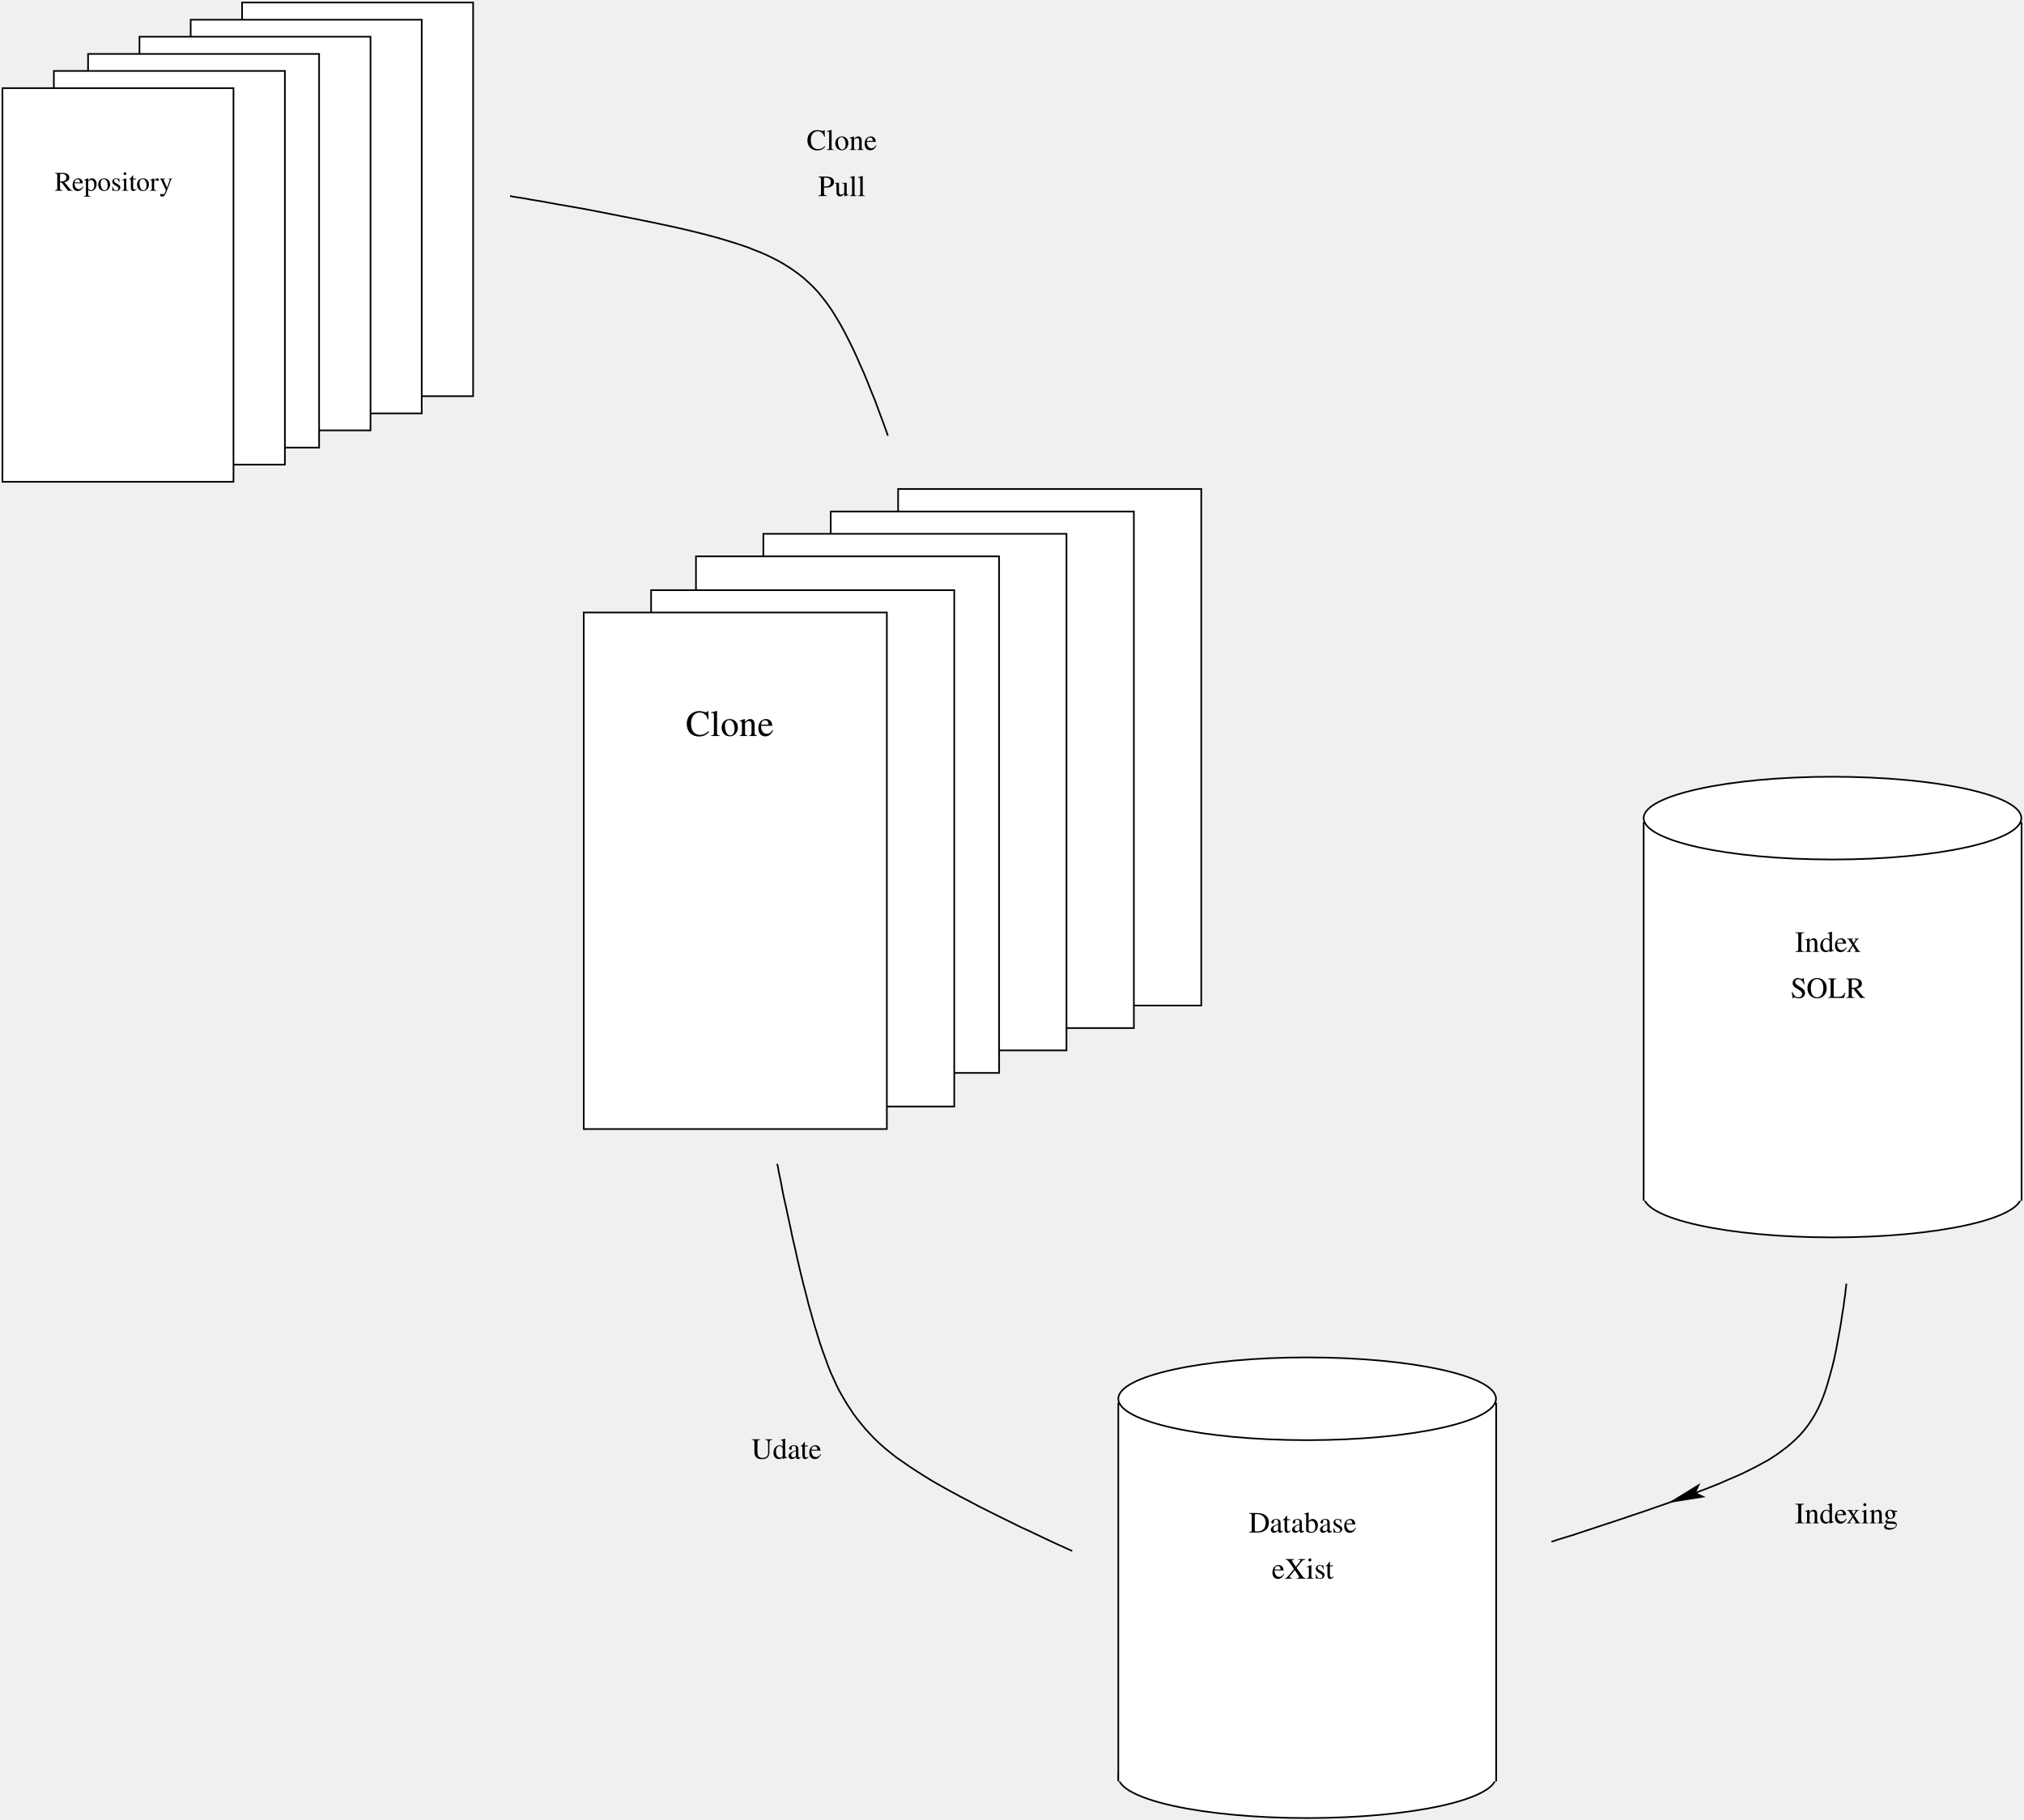
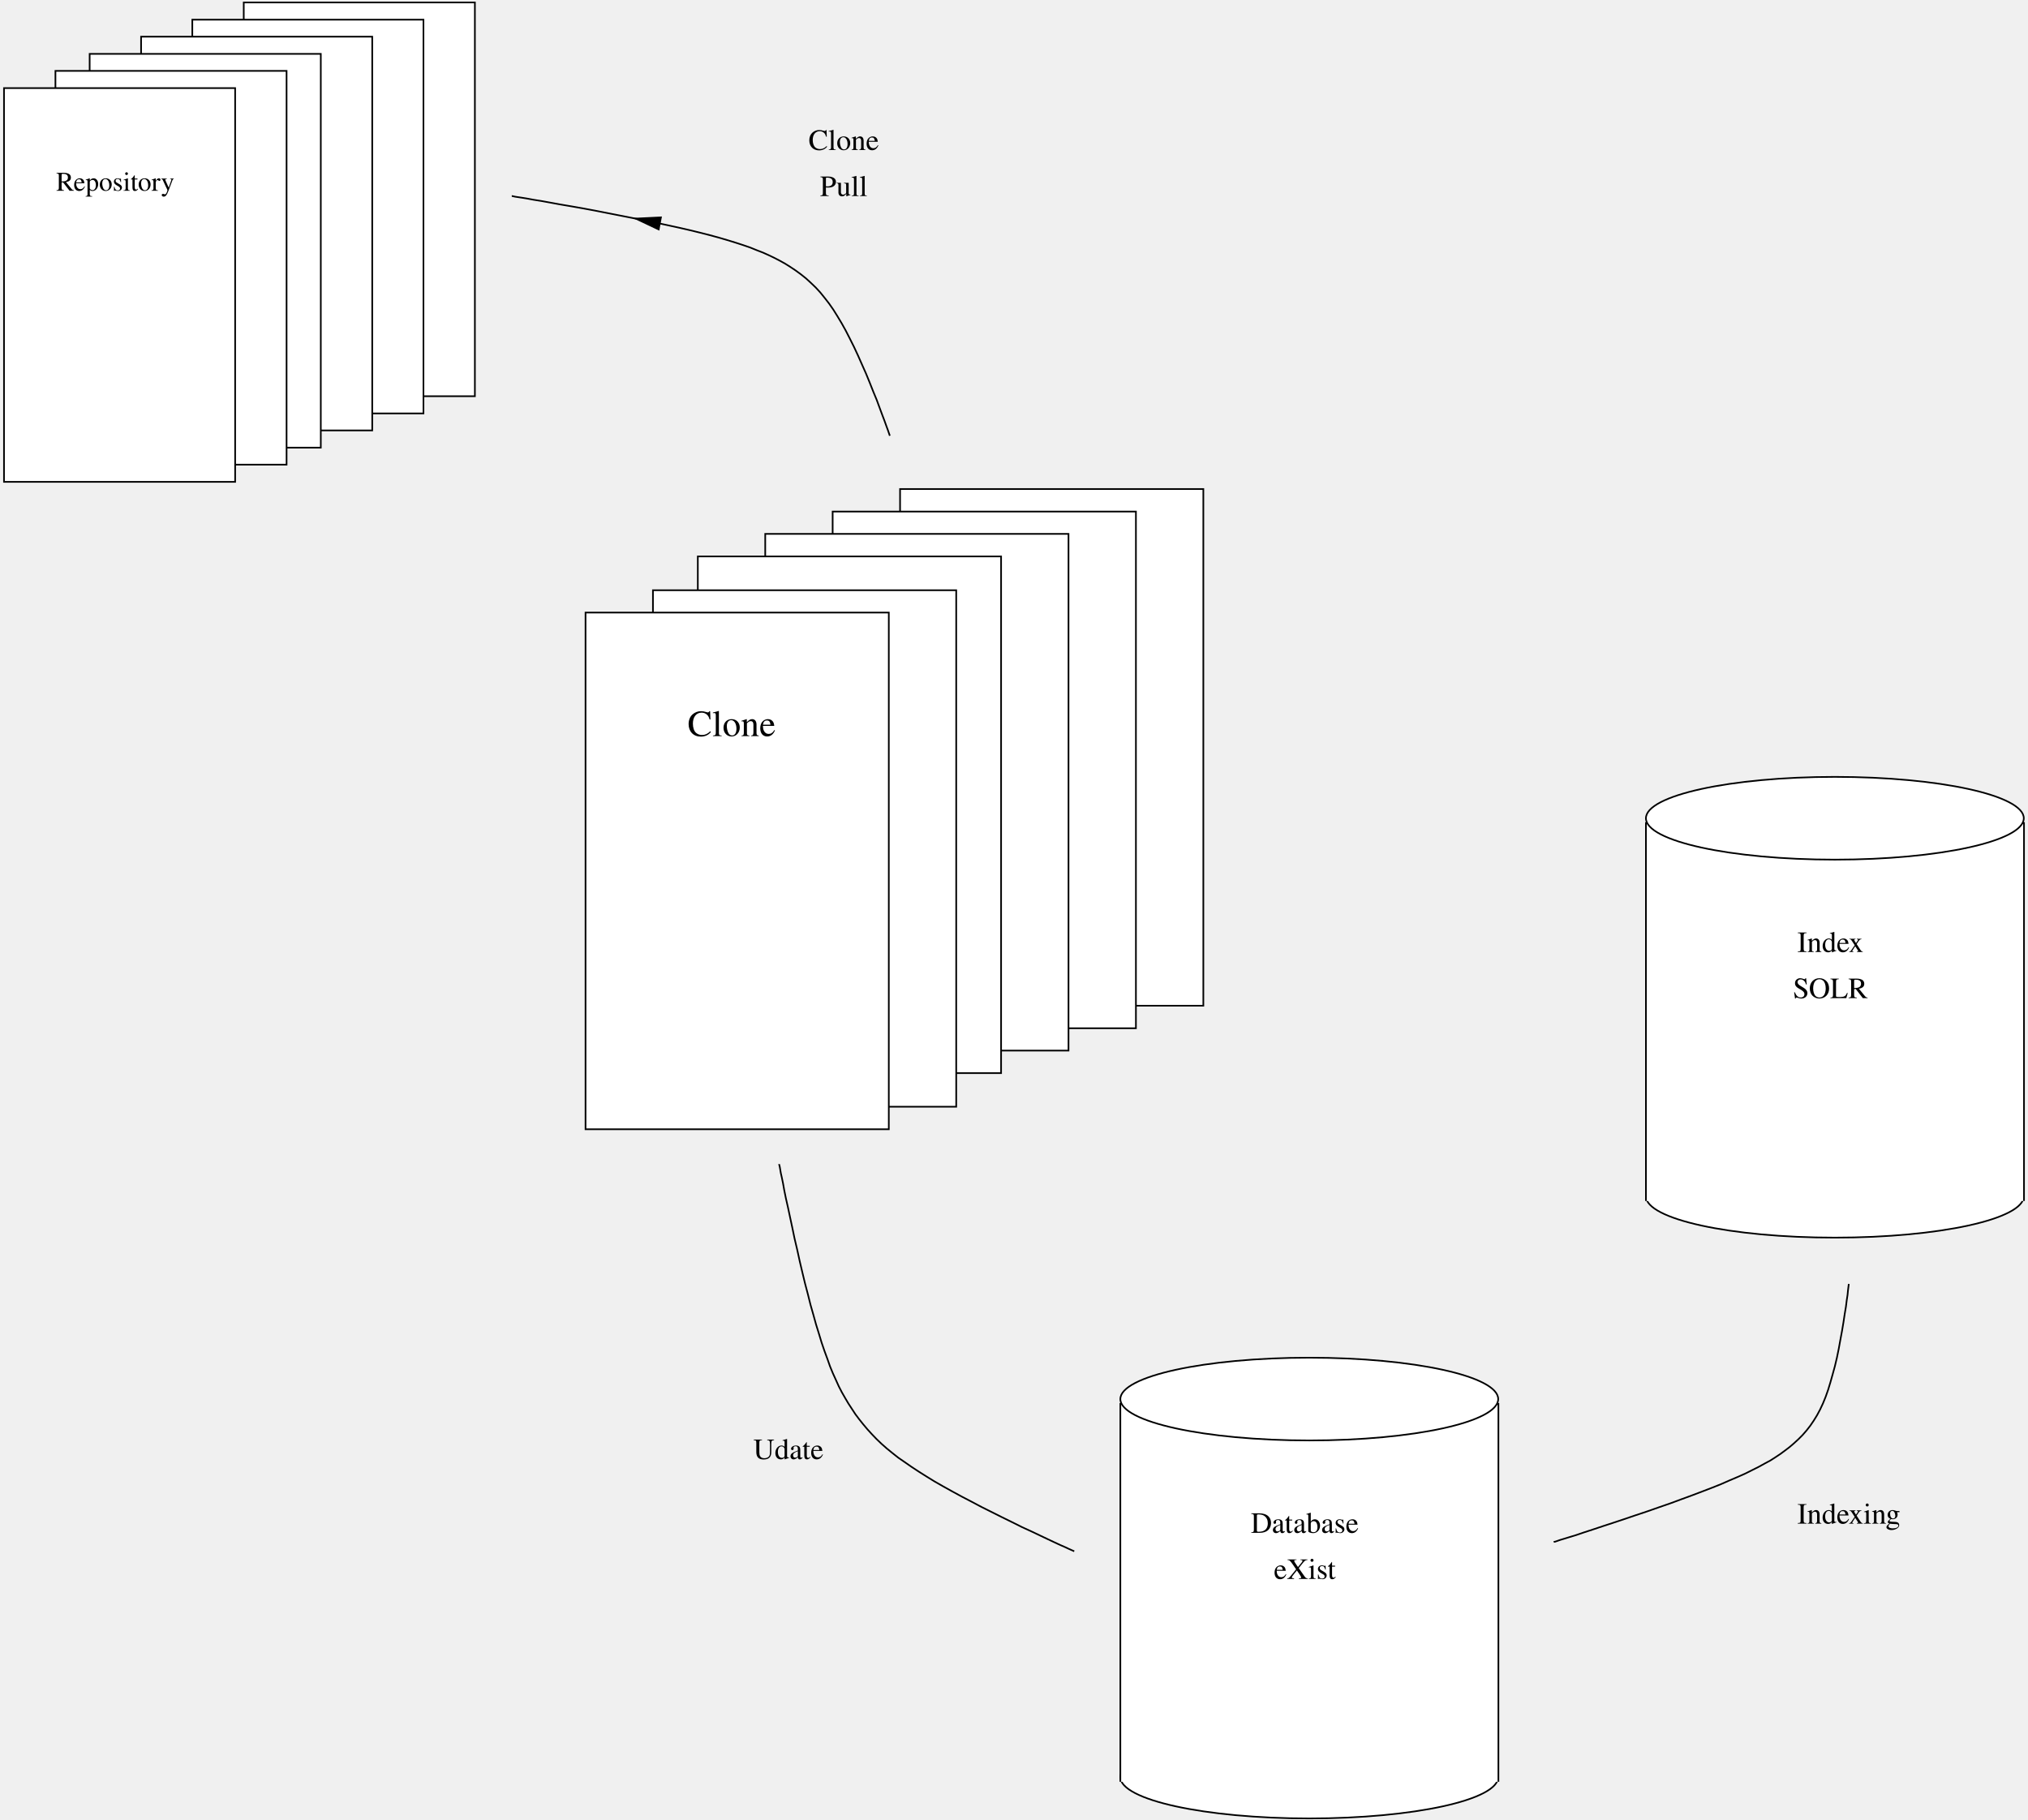
- <svg xmlns="http://www.w3.org/2000/svg" width="623pt" height="560pt" viewBox="1830 573 9882 8882">
+ <svg xmlns="http://www.w3.org/2000/svg" width="312pt" height="280pt" viewBox="1830 573 9882 8882">
  <g fill="none">
    <ellipse cx="10777" cy="6412" rx="922" ry="202" fill="#ffffff" stroke="#000000" stroke-width="8px" />
    <ellipse cx="8212" cy="9247" rx="922" ry="202" fill="#ffffff" stroke="#000000" stroke-width="8px" />
    <rect x="3012" y="585" width="1128" height="1922" fill="#ffffff" stroke="#000000" stroke-width="8px" />
    <rect x="6215" y="2960" width="1480" height="2522" fill="#ffffff" stroke="#000000" stroke-width="8px" />
    <rect x="2761" y="669" width="1128" height="1922" fill="#ffffff" stroke="#000000" stroke-width="8px" />
    <rect x="5886" y="3070" width="1480" height="2522" fill="#ffffff" stroke="#000000" stroke-width="8px" />
    <rect x="2511" y="752" width="1128" height="1922" fill="#ffffff" stroke="#000000" stroke-width="8px" />
    <rect x="5557" y="3179" width="1480" height="2522" fill="#ffffff" stroke="#000000" stroke-width="8px" />
    <rect x="2260" y="836" width="1128" height="1922" fill="#ffffff" stroke="#000000" stroke-width="8px" />
    <rect x="5228" y="3289" width="1480" height="2522" fill="#ffffff" stroke="#000000" stroke-width="8px" />
    <rect x="2093" y="919" width="1128" height="1922" fill="#ffffff" stroke="#000000" stroke-width="8px" />
    <rect x="5009" y="3454" width="1480" height="2521" fill="#ffffff" stroke="#000000" stroke-width="8px" />
    <rect x="1842" y="1003" width="1128" height="1922" fill="#ffffff" stroke="#000000" stroke-width="8px" />
    <polyline points=" 9855,6435 9855,4590 11700,4590 11700,6435" fill="#ffffff" stroke="#000000" stroke-width="8px" />
    <rect x="4680" y="3563" width="1480" height="2522" fill="#ffffff" stroke="#000000" stroke-width="8px" />
    <polyline points=" 7290,9270 7290,7425 9135,7425 9135,9270" fill="#ffffff" stroke="#000000" stroke-width="8px" />
-     <polyline points=" 9405,8100 9407,8099 9412,8098 9421,8095 9435,8090 9455,8084 9481,8076 9514,8066  9552,8053 9595,8039 9643,8023 9695,8006 9749,7988 9805,7969 9862,7950 9919,7930  9974,7911 10028,7891 10080,7872 10130,7853 10177,7835 10222,7817 10263,7799 10303,7782  10339,7766 10373,7749 10405,7733 10434,7717 10462,7702 10487,7686 10511,7670  10534,7653 10555,7637 10575,7620 10598,7599 10619,7578 10639,7555 10657,7532  10674,7507 10690,7481 10705,7453 10719,7423 10732,7391 10744,7357 10755,7321  10766,7282 10777,7242 10787,7200 10796,7156 10804,7112 10812,7069 10819,7027  10825,6987 10831,6951 10835,6919 10839,6893 10841,6872 10845,6840" stroke="#000000" stroke-width="8px" stroke-linejoin="bevel" />
+     <polyline points=" 4320,1530 4322,1530 4327,1531 4336,1533 4349,1535 4369,1538 4394,1542 4426,1548  4464,1554 4508,1562 4557,1571 4610,1580 4667,1590 4726,1601 4787,1613 4848,1625  4909,1637 4969,1649 5028,1661 5084,1673 5139,1685 5191,1697 5240,1709 5287,1721  5331,1733 5372,1745 5411,1757 5448,1769 5483,1781 5515,1794 5546,1806 5575,1819  5602,1832 5629,1846 5654,1860 5678,1875 5705,1893 5731,1912 5756,1932 5780,1954  5803,1976 5826,2001 5847,2027 5868,2054 5889,2084 5909,2116 5930,2151 5950,2187  5970,2226 5990,2266 6010,2309 6029,2352 6049,2397 6067,2441 6084,2484 6101,2525  6115,2563 6128,2598 6139,2627 6148,2652 6155,2671 6165,2700" stroke="#000000" stroke-width="8px" stroke-linejoin="bevel" />
    <polygon points="" stroke="#000000" stroke-width="8px" stroke-miterlimit="8" fill="#000000" />
    <defs>
      <clipPath id="cp0">
-         <path clip-rule="evenodd" d="M 1830,573 H 11712 V 9455 H 1830 z   M 10144,7880 10105,7862 10123,7824 9965,7907 9970,7920z" />
+         <path clip-rule="evenodd" d="M 1830,573 H 11712 V 9455 H 1830 z   M 5037,1693 5048,1634 4904,1629 4901,1642z" />
      </clipPath>
    </defs>
    <polyline points=" 5625,6255 5625,6257 5626,6261 5628,6269 5630,6281 5633,6299 5638,6321 5644,6350  5650,6384 5658,6423 5668,6467 5678,6514 5689,6565 5700,6618 5713,6673 5725,6728  5738,6783 5751,6837 5765,6890 5778,6942 5792,6991 5805,7038 5819,7083 5832,7126  5846,7167 5860,7205 5873,7242 5887,7276 5902,7309 5916,7340 5931,7369 5947,7397  5963,7424 5980,7450 5997,7476 6015,7500 6035,7525 6056,7550 6077,7573 6100,7597  6124,7620 6150,7643 6177,7665 6206,7688 6238,7710 6271,7733 6306,7756 6344,7780  6383,7804 6425,7828 6470,7853 6516,7878 6564,7903 6613,7929 6663,7954 6713,7979  6762,8003 6810,8027 6856,8048 6898,8068 6936,8086 6970,8102 6998,8115 7021,8125  7038,8133 7065,8145" clip-path="url(#cp0)" stroke="#000000" stroke-width="8px" stroke-linejoin="bevel" />
-     <polygon points=" 10123,7824 9993,7904 10144,7880 10105,7862 10123,7824" stroke="#000000" stroke-width="8px" stroke-miterlimit="8" fill="#000000" />
+     <polygon points=" 5048,1634 4925,1640 5037,1693 5048,1634" stroke="#000000" stroke-width="8px" stroke-miterlimit="8" fill="#000000" />
    <defs>
      <clipPath id="cp1">
-         <path clip-rule="evenodd" d="M 1830,573 H 11712 V 9455 H 1830 z   M 10144,7880 10105,7862 10123,7824 9965,7907 9970,7920z" />
+         <path clip-rule="evenodd" d="M 1830,573 H 11712 V 9455 H 1830 z   M 5037,1693 5048,1634 4904,1629 4901,1642z" />
      </clipPath>
    </defs>
-     <polyline points=" 4320,1530 4322,1530 4327,1531 4336,1533 4349,1535 4369,1538 4394,1542 4426,1548  4464,1554 4508,1562 4557,1571 4610,1580 4667,1590 4726,1601 4787,1613 4848,1625  4909,1637 4969,1649 5028,1661 5084,1673 5139,1685 5191,1697 5240,1709 5287,1721  5331,1733 5372,1745 5411,1757 5448,1769 5483,1781 5515,1794 5546,1806 5575,1819  5602,1832 5629,1846 5654,1860 5678,1875 5705,1893 5731,1912 5756,1932 5780,1954  5803,1976 5826,2001 5847,2027 5868,2054 5889,2084 5909,2116 5930,2151 5950,2187  5970,2226 5990,2266 6010,2309 6029,2352 6049,2397 6067,2441 6084,2484 6101,2525  6115,2563 6128,2598 6139,2627 6148,2652 6155,2671 6165,2700" clip-path="url(#cp1)" stroke="#000000" stroke-width="8px" stroke-linejoin="bevel" />
+     <polyline points=" 9405,8100 9407,8099 9412,8098 9421,8095 9435,8090 9455,8084 9481,8076 9514,8066  9552,8053 9595,8039 9643,8023 9695,8006 9749,7988 9805,7969 9862,7950 9919,7930  9974,7911 10028,7891 10080,7872 10130,7853 10177,7835 10222,7817 10263,7799 10303,7782  10339,7766 10373,7749 10405,7733 10434,7717 10462,7702 10487,7686 10511,7670  10534,7653 10555,7637 10575,7620 10598,7599 10619,7578 10639,7555 10657,7532  10674,7507 10690,7481 10705,7453 10719,7423 10732,7391 10744,7357 10755,7321  10766,7282 10777,7242 10787,7200 10796,7156 10804,7112 10812,7069 10819,7027  10825,6987 10831,6951 10835,6919 10839,6893 10841,6872 10845,6840" clip-path="url(#cp1)" stroke="#000000" stroke-width="8px" stroke-linejoin="bevel" />
    <polyline points="" stroke="#000000" stroke-width="8px" stroke-miterlimit="8" fill="#000000" />
    <text xml:space="preserve" x="5940" y="1305" fill="#000000" font-family="Times" font-style="normal" font-weight="normal" font-size="144" text-anchor="middle">Clone</text>
    <text xml:space="preserve" x="5940" y="1530" fill="#000000" font-family="Times" font-style="normal" font-weight="normal" font-size="144" text-anchor="middle">Pull</text>
    <text xml:space="preserve" x="2385" y="1504" fill="#000000" font-family="Times" font-style="normal" font-weight="normal" font-size="132" text-anchor="middle">Repository</text>
    <text xml:space="preserve" x="10755" y="5220" fill="#000000" font-family="Times" font-style="normal" font-weight="normal" font-size="144" text-anchor="middle">Index</text>
    <text xml:space="preserve" x="10755" y="5445" fill="#000000" font-family="Times" font-style="normal" font-weight="normal" font-size="144" text-anchor="middle">SOLR</text>
    <text xml:space="preserve" x="8190" y="8055" fill="#000000" font-family="Times" font-style="normal" font-weight="normal" font-size="144" text-anchor="middle">Database</text>
    <text xml:space="preserve" x="8190" y="8280" fill="#000000" font-family="Times" font-style="normal" font-weight="normal" font-size="144" text-anchor="middle">eXist</text>
    <text xml:space="preserve" x="5670" y="7695" fill="#000000" font-family="Times" font-style="normal" font-weight="normal" font-size="144" text-anchor="middle">Udate</text>
    <text xml:space="preserve" x="10845" y="8010" fill="#000000" font-family="Times" font-style="normal" font-weight="normal" font-size="144" text-anchor="middle">Indexing</text>
    <ellipse cx="10777" cy="4567" rx="922" ry="202" fill="#ffffff" stroke="#000000" stroke-width="8px" />
    <ellipse cx="8212" cy="7402" rx="922" ry="202" fill="#ffffff" stroke="#000000" stroke-width="8px" />
    <text xml:space="preserve" x="5393" y="4166" fill="#000000" font-family="Times" font-style="normal" font-weight="normal" font-size="180" text-anchor="middle">Clone</text>
  </g>
</svg>
